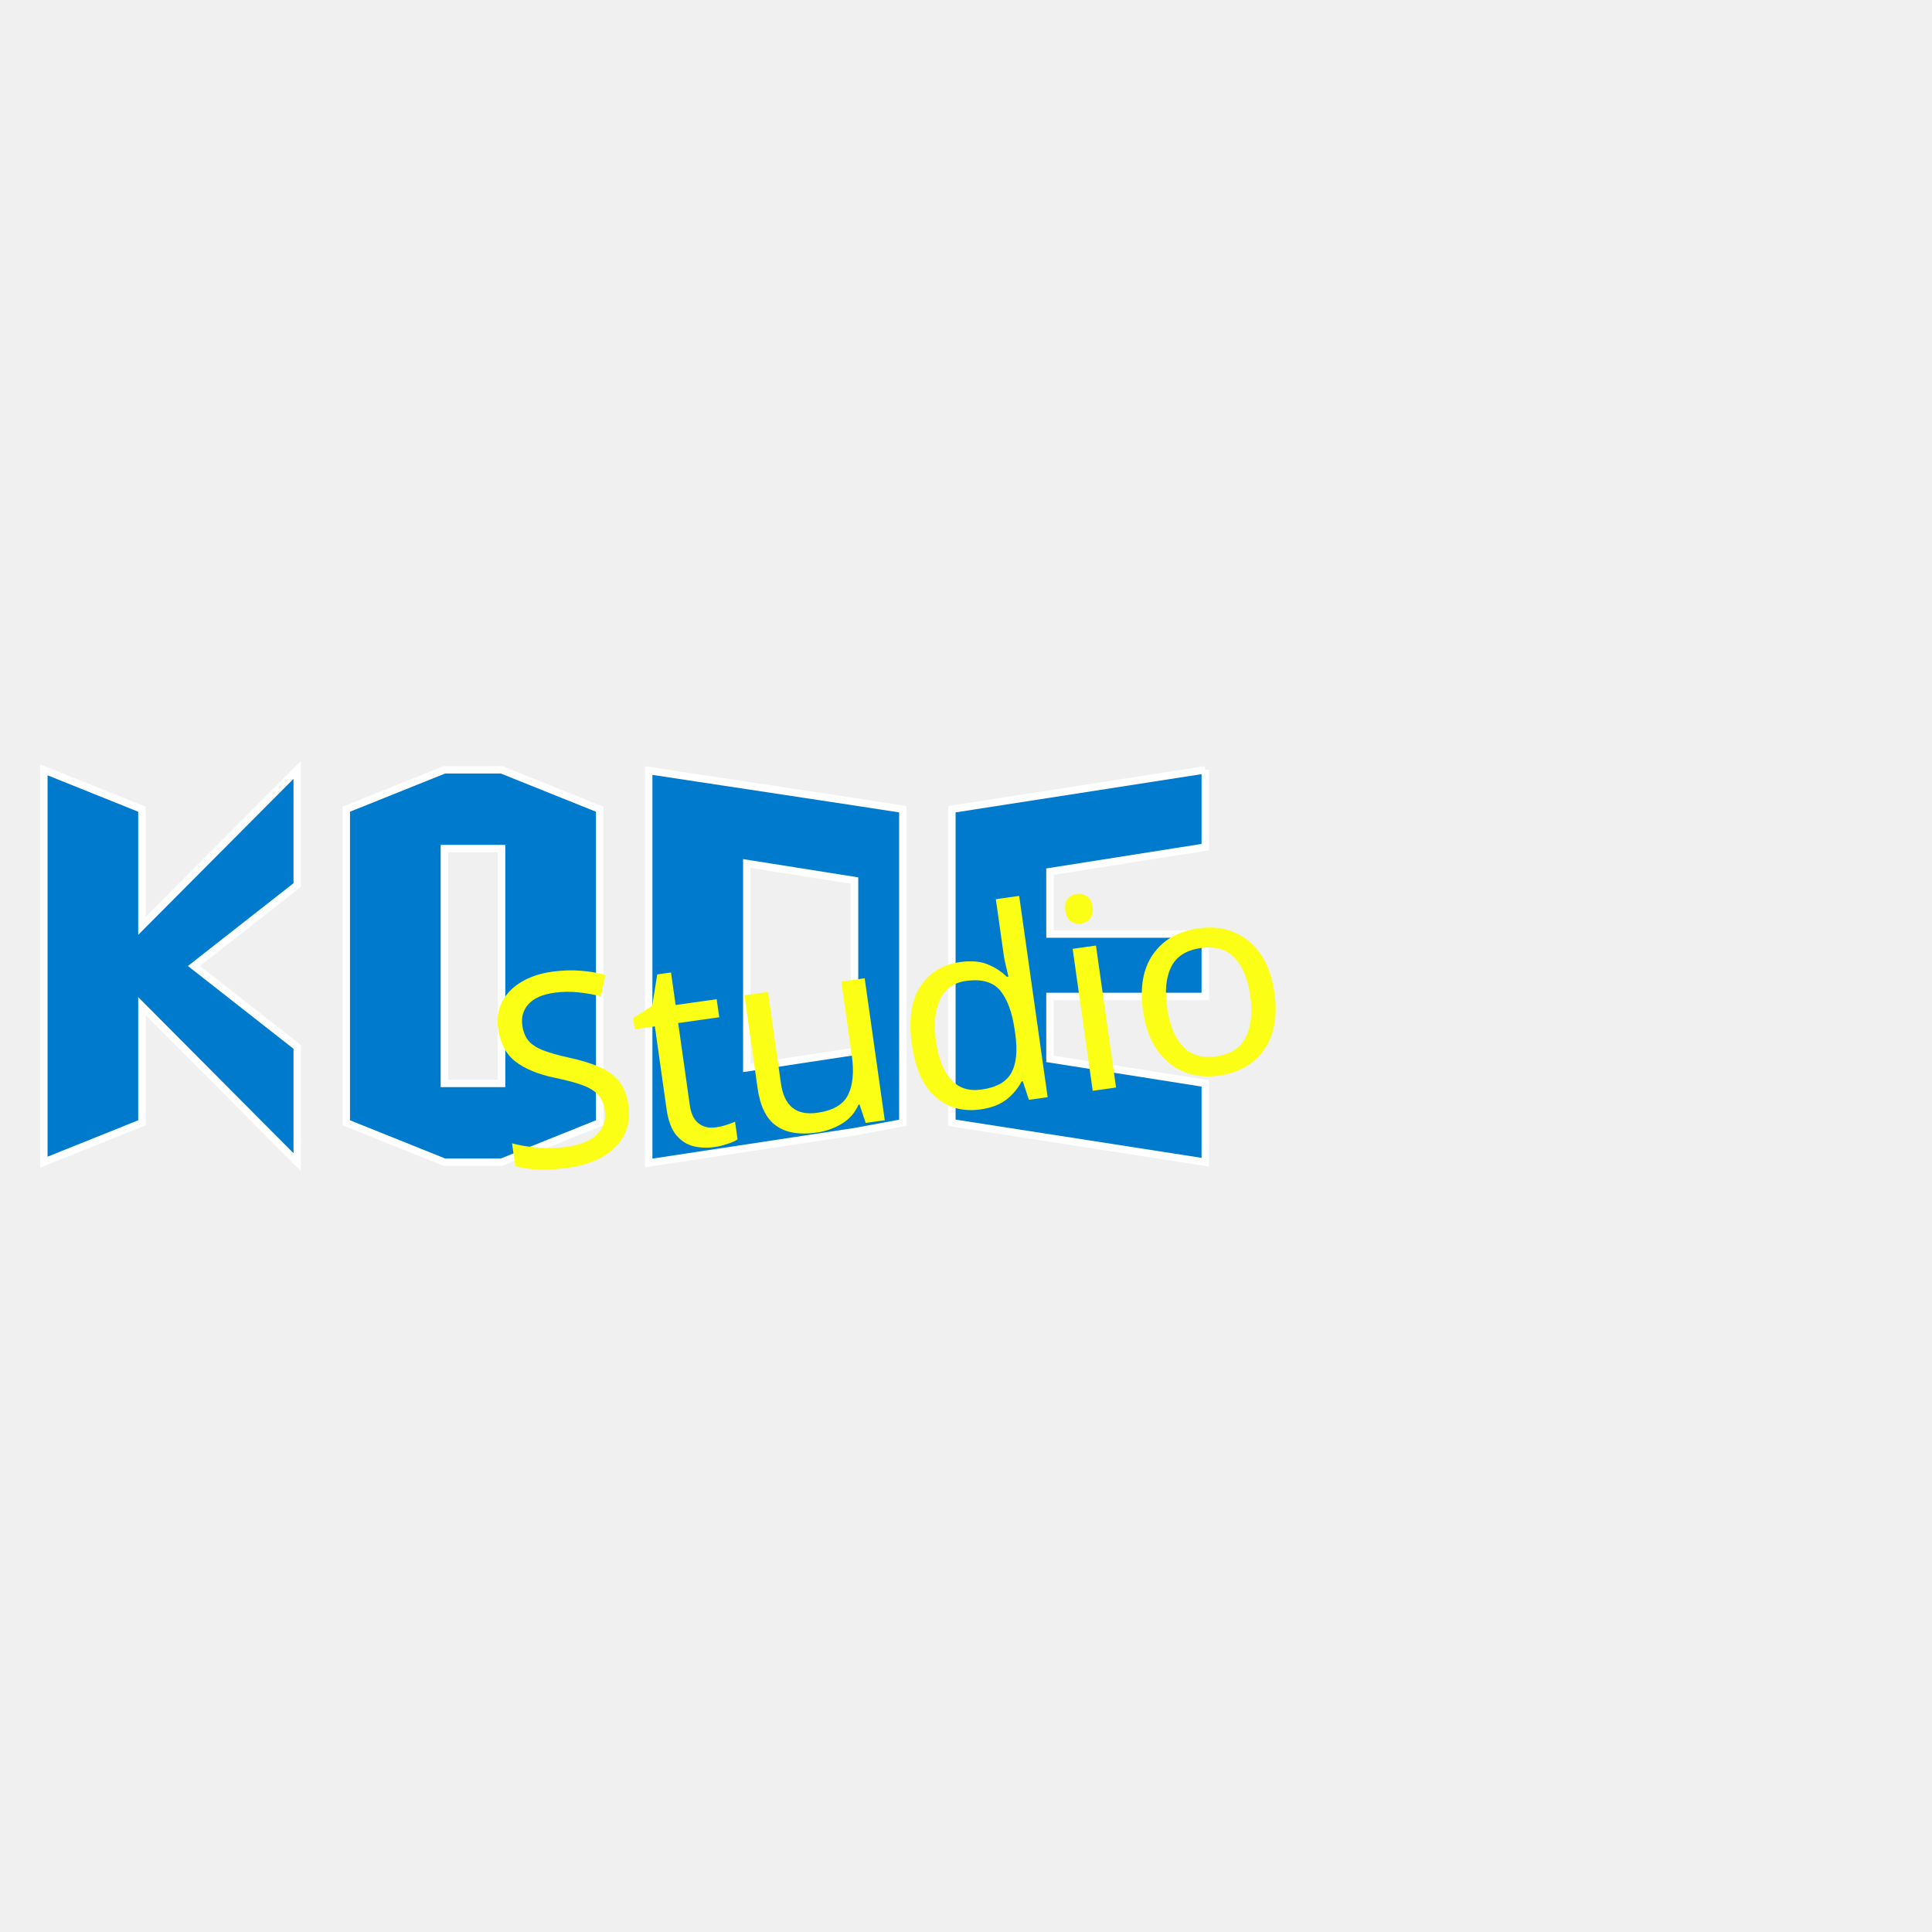
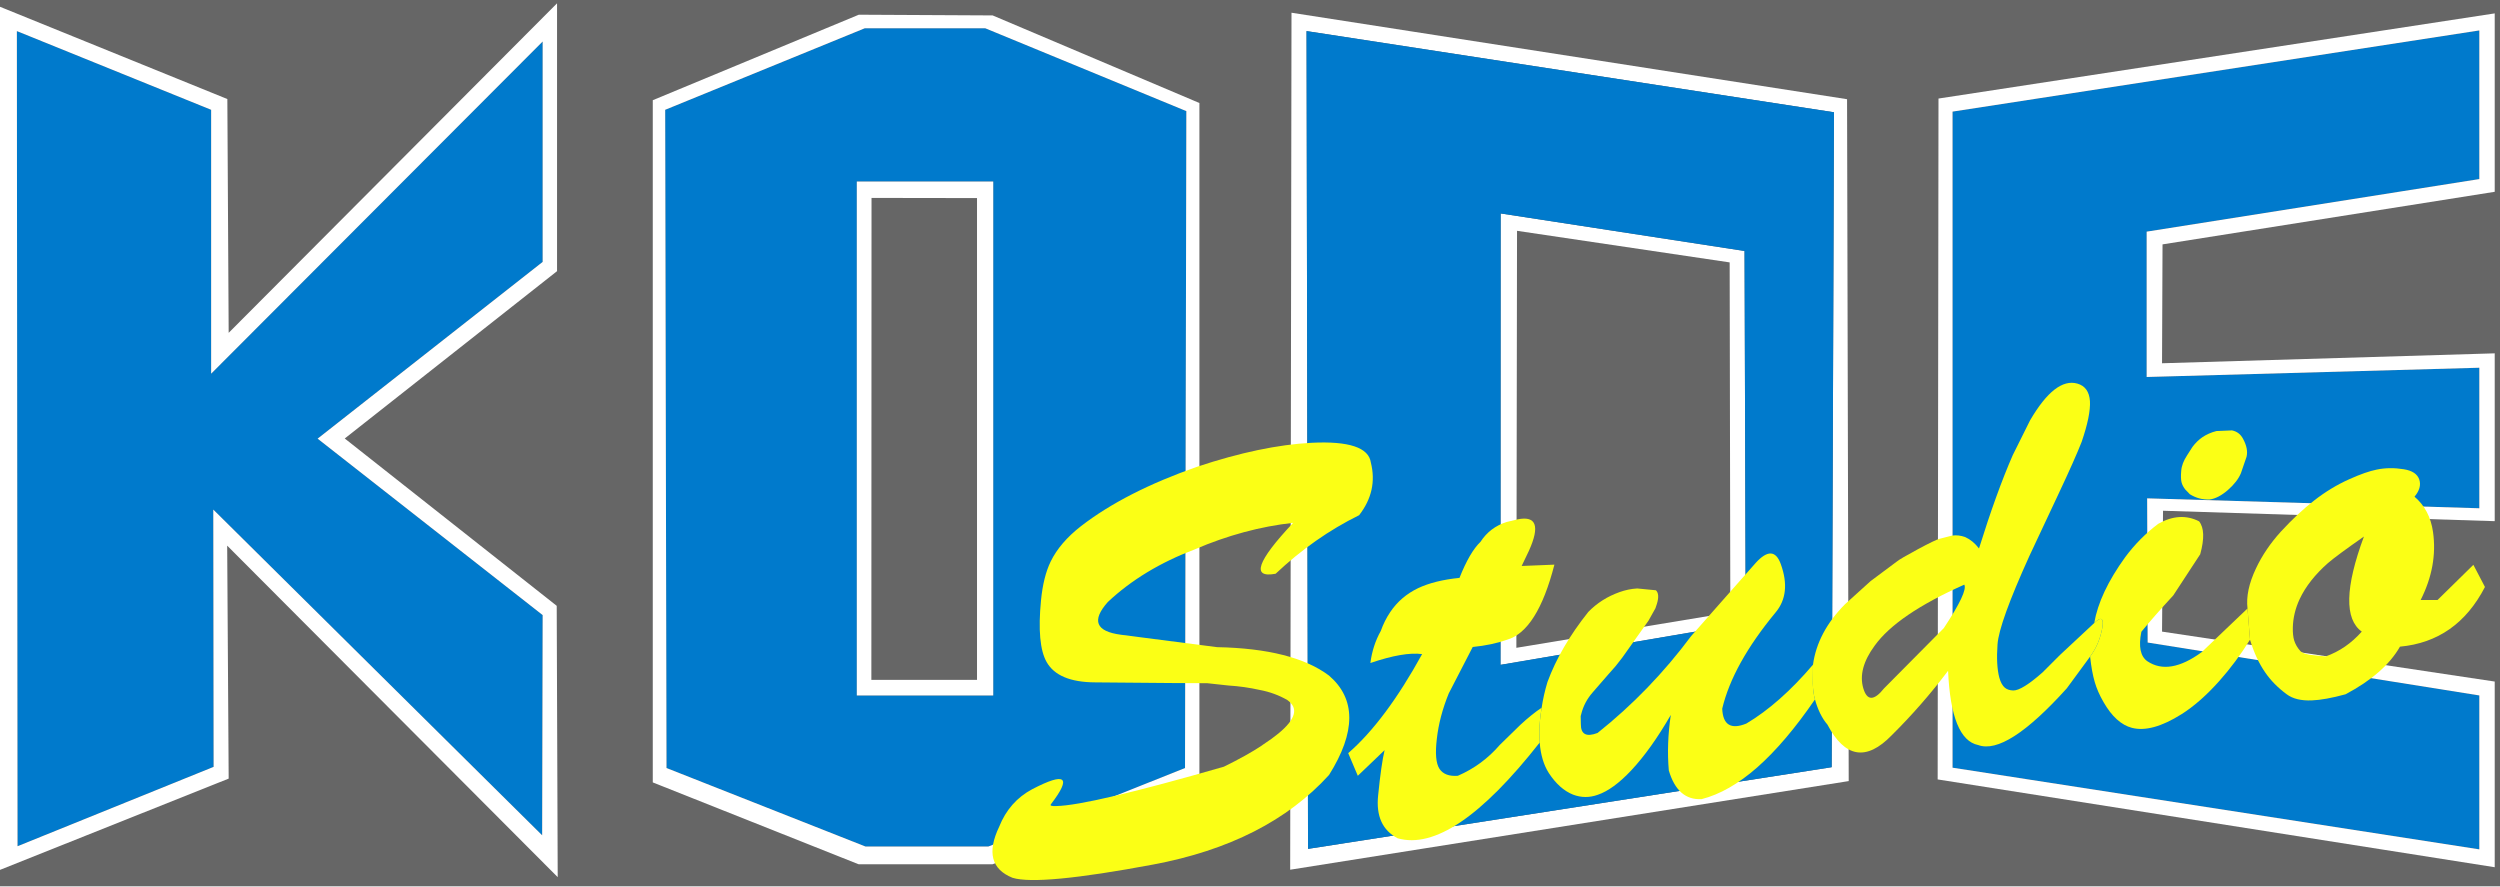
- <svg xmlns="http://www.w3.org/2000/svg" version="1.1" id="Layer_1" x="0px" y="0px" viewBox="0 0 260 260" style="enable-background:new 0 0 260 260;" xml:space="preserve">
-   <style type="text/css">
- 	.st0{fill:#007ACC;stroke:#FFFFFF;stroke-miterlimit:10;}
- 	.st1{fill:#FBFF15;}
- 	.st2{font-family:'BrushScriptStd';}
- 	.st3{font-size:35.999px;}
- </style>
-   <path class="st0" d="M19.1,124.6v-15.7l-13.2-5.3v52.8l13.2-5.3v-15.7l20.9,21v-15.5L26.1,130L40,119.1v-15.5L19.1,124.6z" />
-   <path class="st0" d="M162.2,103.6l-34.1,5.3v42.2l34.1,5.3v-10.6l-20.9-3.3v-8.4h20.9v-8.4h-20.9v-8.4l20.9-3.3L162.2,103.6" />
-   <g>
-     <g>
-       <path class="st0" d="M67.5,103.6h-7.7l-13.2,5.3v42.2l13.2,5.3h7.7l13.2-5.3v-42.2L67.5,103.6z M67.5,145.8h-7.7v-31.6h7.7V145.8z    " />
-     </g>
-   </g>
-   <g>
-     <g>
-       <path class="st0" d="M115,107.9l-14.5-2.2l-13.2-2v52.8l13.2-2l14.5-2.2l6.5-1.2v-42.2L115,107.9z M115,141.5l-14.5,2.2v-27.5    l14.5,2.3V141.5z" />
-     </g>
-   </g>
-   <text transform="matrix(0.9901 -0.1401 0.1401 0.9901 67.6367 158.0347)" class="st1 st2 st3">Studio</text>
+ <svg xmlns="http://www.w3.org/2000/svg" viewBox="0 0 756 268">
+   <path id="bg" d="M0 0 758 0 758 268 0 268 0 0" fill="#666666" />
+   <path id="kFill" d="M164.1 79.2 L96.05 132.65 164.1 186 163.95 252.6 64.5 154.1 64.6 231.9 5.3 255.9 5.1 9.4 63.85 33.2 63.85 113 164.1 12.55 164.1 79.2" fill="#007ACC" />
+   <path id="kOutline" d="M164.1 79.2 L164.1 12.55 63.85 113 63.85 33.2 5.1 9.4 5.3 255.9 64.6 231.9 64.5 154.1 163.95 252.6 164.1 186 96.05 132.65 164.1 79.2 M168.45 1 L168.45 82 104.25 132.6 168.35 183.2 168.65 265.25 68.7 165 69.15 235.45 0 263.05 0 2.05 68.75 29.95 69.15 100.65 168.45 1" fill="#FFFFFF" />
+   <path id="oFill" d="M358.35 232.25 L298.85 256 261.75 256 201.55 232.25 201.15 33.2 261.5 8.55 297.95 8.55 358.75 33.6 358.35 232.25 M259.1 54.9 L259.1 210.3 300.35 210.3 300.35 54.9 259.1 54.9" fill="#007ACC" />
+   <path id="oOutline" d="M259.5 261.3 L197.4 236.6 197.4 30.3 259.7 4.45 297.95 4.65 300.15 4.65 362.7 31.15 362.7 231.85 362.7 236.7 360.6 237.55 300.15 261.35 259.7 261.35 259.5 261.3 M295.45 59.9 L263.55 59.85 263.5 205.6 295.45 205.6 295.45 59.9 M259.1 54.9 L300.35 54.9 300.35 210.3 259.1 210.3 259.1 54.9 M358.35 232.25 L358.75 33.6 297.95 8.55 261.5 8.55 201.15 33.2 201.55 232.25 261.75 256 298.85 256 358.35 232.25" fill="#FFFFFF" />
+   <path id="dOutline" d="M523.05 79.35 L458.75 69.8 458.55 195.9 523.25 185.2 523.05 79.35 M527.9 188.4 L453.75 201.05 453.8 64.55 527.55 75.9 527.9 188.4 M390.55 3.85 L558.55 30 559.05 236.2 390.15 263 390.55 3.85 M554.6 33.95 L395.1 9.4 395.55 256.7 553.9 232 554.6 33.95" fill="#FFFFFF" />
+   <path id="dFill" d="M527.9 188.4 L527.55 75.9 453.8 64.55 453.75 201.05 527.9 188.4 M553.9 232 L395.55 256.7 395.1 9.4 554.6 33.95 553.9 232" fill="#007ACC" />
+   <path id="eFill" d="M749.75 54.15 L649.15 70.05 649.15 114 749.75 111.2 749.75 153.7 649.3 150.7 649.45 194.3 749.75 210.3 749.75 256.85 590.45 232.15 590.45 33.75 749.75 9.2 749.75 54.15" fill="#007ACC" />
+   <path id="eOutline" d="M749.75 54.15 L749.75 9.2 590.45 33.75 590.45 232.15 749.75 256.85 749.75 210.3 649.45 194.3 649.3 150.7 749.75 153.7 749.75 111.2 649.15 114 649.15 70.05 749.75 54.15 M754.4 4.05 L754.4 58 653.95 73.9 653.8 109.85 754.4 106.85 754.4 157.6 654.1 154.45 653.8 191 754.4 206.1 754.4 262.25 585.95 235.7 586.2 29.8 754.4 4.05" fill="#FFFFFF" />
+   <path id="s" d="M361.25 166.15 Q345.65 172.05 335 182.05 327.55 190.45 339 191.95 L368.05 195.7 Q391.05 196.15 401.9 204.3 414.15 214.85 401.9 234.35 383.15 255 348.65 261.45 314.15 267.9 306.2 265.45 296.6 261.6 302.15 250 305.2 242.35 312.15 238.65 327.35 230.75 317.8 243.2 317.25 243.85 319.45 243.75 329.5 243.55 370.1 231.85 377.05 228.45 381.5 225.5 L381.9 225.2 Q393.05 217.95 391.05 213.65 390.55 212.6 389.3 211.7 385.5 209.5 381 208.65 376.3 207.6 371.5 207.3 L365.05 206.6 354.45 206.55 331.2 206.35 Q319.95 206.3 316.5 200.2 313.5 194.9 314.8 181.55 315.5 174.35 317.75 169.75 320.55 164.05 326.9 159.1 340.3 148.75 362 141.15 381.4 134.7 396.55 133.9 413.6 133.05 414.55 139.9 416.7 148.45 411 155.8 397.5 162.45 385.75 173.5 374.6 175.6 391.05 158.1 376.15 159.75 361.25 166.15" fill="#FBFF15" />
+   <path id="t" d="M465.6 224.55 Q439.2 258.2 422.65 253.5 415.75 249.9 416.75 240.5 417.7 231.05 418.7 226.85 L410.6 234.6 407.7 227.75 Q418.9 218.05 430.05 197.8 424.5 197.05 414.4 200.5 415.1 195.15 417.55 190.8 418.65 187.7 420.4 185.1 423.55 180.4 428.85 177.85 433.85 175.5 441.35 174.75 444.45 166.95 447.7 163.85 450.55 159.45 455.6 157.85 L458.95 157.05 Q467.4 155.35 462.35 166.55 L460.15 171.15 470.05 170.75 Q464.9 190.8 455.75 193.45 451.25 195.05 445.35 195.65 L438.1 209.7 Q435.25 216.7 434.5 223.4 433.7 230.05 435.3 232.5 436.9 234.9 440.85 234.6 448.25 231.4 453.55 225.25 L459.8 219.15 Q463.15 216.05 466.2 214 465.55 217.85 465.5 221.35 L465.6 224.55" fill="#FBFF15" />
+   <path id="u" d="M548.85 211.5 Q539.95 224.5 531.4 232.05 522.85 239.55 514.6 241.65 507.35 242.1 504.65 233 503.95 224.95 505.25 216.2 499.25 226.6 493.3 232.95 487.85 238.75 483.15 240.35 479.4 241.7 475.7 240.3 471.55 238.65 468.35 233.75 466.05 230.15 465.6 224.55 L465.5 221.35 Q465.55 217.85 466.2 214 466.75 210.25 467.95 206.25 471.85 195.65 480.3 185.05 484.25 181 489.75 179.05 492.4 178.1 495.1 177.95 L500.75 178.5 Q501.95 179.65 501.05 182.6 L500.6 183.95 498.5 187.7 490.55 198.9 488.55 201.45 486.3 204 481.65 209.35 Q479.05 212.3 478.15 216 L478 216.55 478.05 218.95 Q478 223.6 483.1 221.65 499 209 511.4 192.35 L530.9 170.25 Q536.25 164.35 538.5 170.55 541.75 179.5 536.9 185.25 524 200.85 520.8 214.3 521.1 221.65 528.1 218.8 538.2 212.8 548.25 201 L548.2 206.75 Q548.25 209.4 548.85 211.5" fill="#FBFF15" />
+   <path id="d" d="M632.05 198.55 L625 208.15 Q606.7 228.45 598.2 225.3 590 223.65 589.1 202.85 581.15 213.35 572.05 222.35 560.55 234.2 552.6 219.1 551.45 217.8 550.4 215.7 549.4 213.6 548.85 211.5 548.25 209.4 548.2 206.75 L548.25 201 Q549.6 191.15 557.9 182.75 L565.7 175.7 573.55 169.85 Q574.55 169 579.85 166.15 585.25 163.25 586.45 162.95 L590.35 161.95 Q592.3 161.7 594.25 162.4 596.6 163.45 598.45 165.85 603.75 148.85 608.65 137.65 L613.9 127.1 Q621.5 114.1 628.2 116 631.7 117 632 121.3 632.25 125.55 629.5 133.6 627.4 138.95 622.5 149.35 L613.7 168.1 Q604.5 188.4 604.05 194.85 603.6 201.2 604.6 204.95 605.2 207.05 606.25 207.95 607.2 208.75 608.8 208.8 611.4 208.85 617.65 203.35 L622.95 198.05 633.3 188.4 Q636.55 185.25 635.7 190.05 634.8 194.85 632.05 198.55 M594 176.8 Q573.65 185.85 566.9 195.25 561.75 202.25 563.45 208.1 565.15 213.9 569.75 208.15 L587.8 189.95 Q595.15 178.85 594 176.8" fill="#FBFF15" />
+   <path id="i" d="M679.65 184 L680.4 193.45 Q676.15 200.3 671.1 205.95 665.3 212.45 659.65 216 650.65 221.65 644.7 220.1 639.85 218.85 636.1 212.3 634.3 209.2 633.45 206.25 632.55 203.2 632.05 198.55 634.8 194.85 635.7 190.05 636.55 185.25 633.3 188.4 634.85 179.3 642.65 168.5 646.95 162.7 652.65 158.4 659.2 154.7 665 157.65 667.3 160.5 665.35 167.6 L657.2 180.05 Q651.35 186.4 647.55 191.05 646.2 197.75 649.35 199.95 655.95 204.4 665.8 197.2 L679.65 184 M663 135.15 Q664.3 133.4 665.95 132.25 667.85 130.95 670.25 130.35 L674.95 130.15 Q677.2 130.6 678.3 132.7 679.95 135.75 679.35 138.15 L677.65 143.1 Q676.6 145.65 673.7 148.2 670.8 150.7 668.2 151.05 665 151.2 662.2 149.45 L660.85 148.05 Q660 147 659.7 145.85 659.4 144.65 659.6 142.4 659.75 140.15 661.4 137.65 L663 135.15" fill="#FBFF15" />
+   <path id="o" d="M679.65 184 Q679 178.65 682.2 171.9 684.95 166.05 689.7 160.8 695 155.05 699.8 151.35 704.85 147.4 710.45 144.9 715.45 142.65 718.75 142 722.6 141.2 726.9 141.9 730.75 142.5 731.6 145.05 732.4 147.5 730.15 150.2 734.8 154.15 735.75 160.9 737.2 171.15 732 181.45 L737.1 181.45 747.95 170.8 751.45 177.5 Q742.95 193.95 725.75 195.55 721.1 203.7 709.3 209.95 703.1 211.65 699.1 211.8 694.25 212 691.5 209.95 687.5 207 685 203.35 682.2 199.35 680.4 193.45 L679.65 184 M704 170.25 Q698.1 175.45 695.4 181.2 693.45 185.4 693.35 189.8 693.3 192.1 693.75 193.65 694.3 195.4 695.6 196.85 696.6 197.9 699.7 198.15 L703.3 198.5 Q709.5 196.3 714.2 191 706.3 185.35 714.85 162.25 706.75 167.9 704 170.25" fill="#FBFF15" />
</svg>
